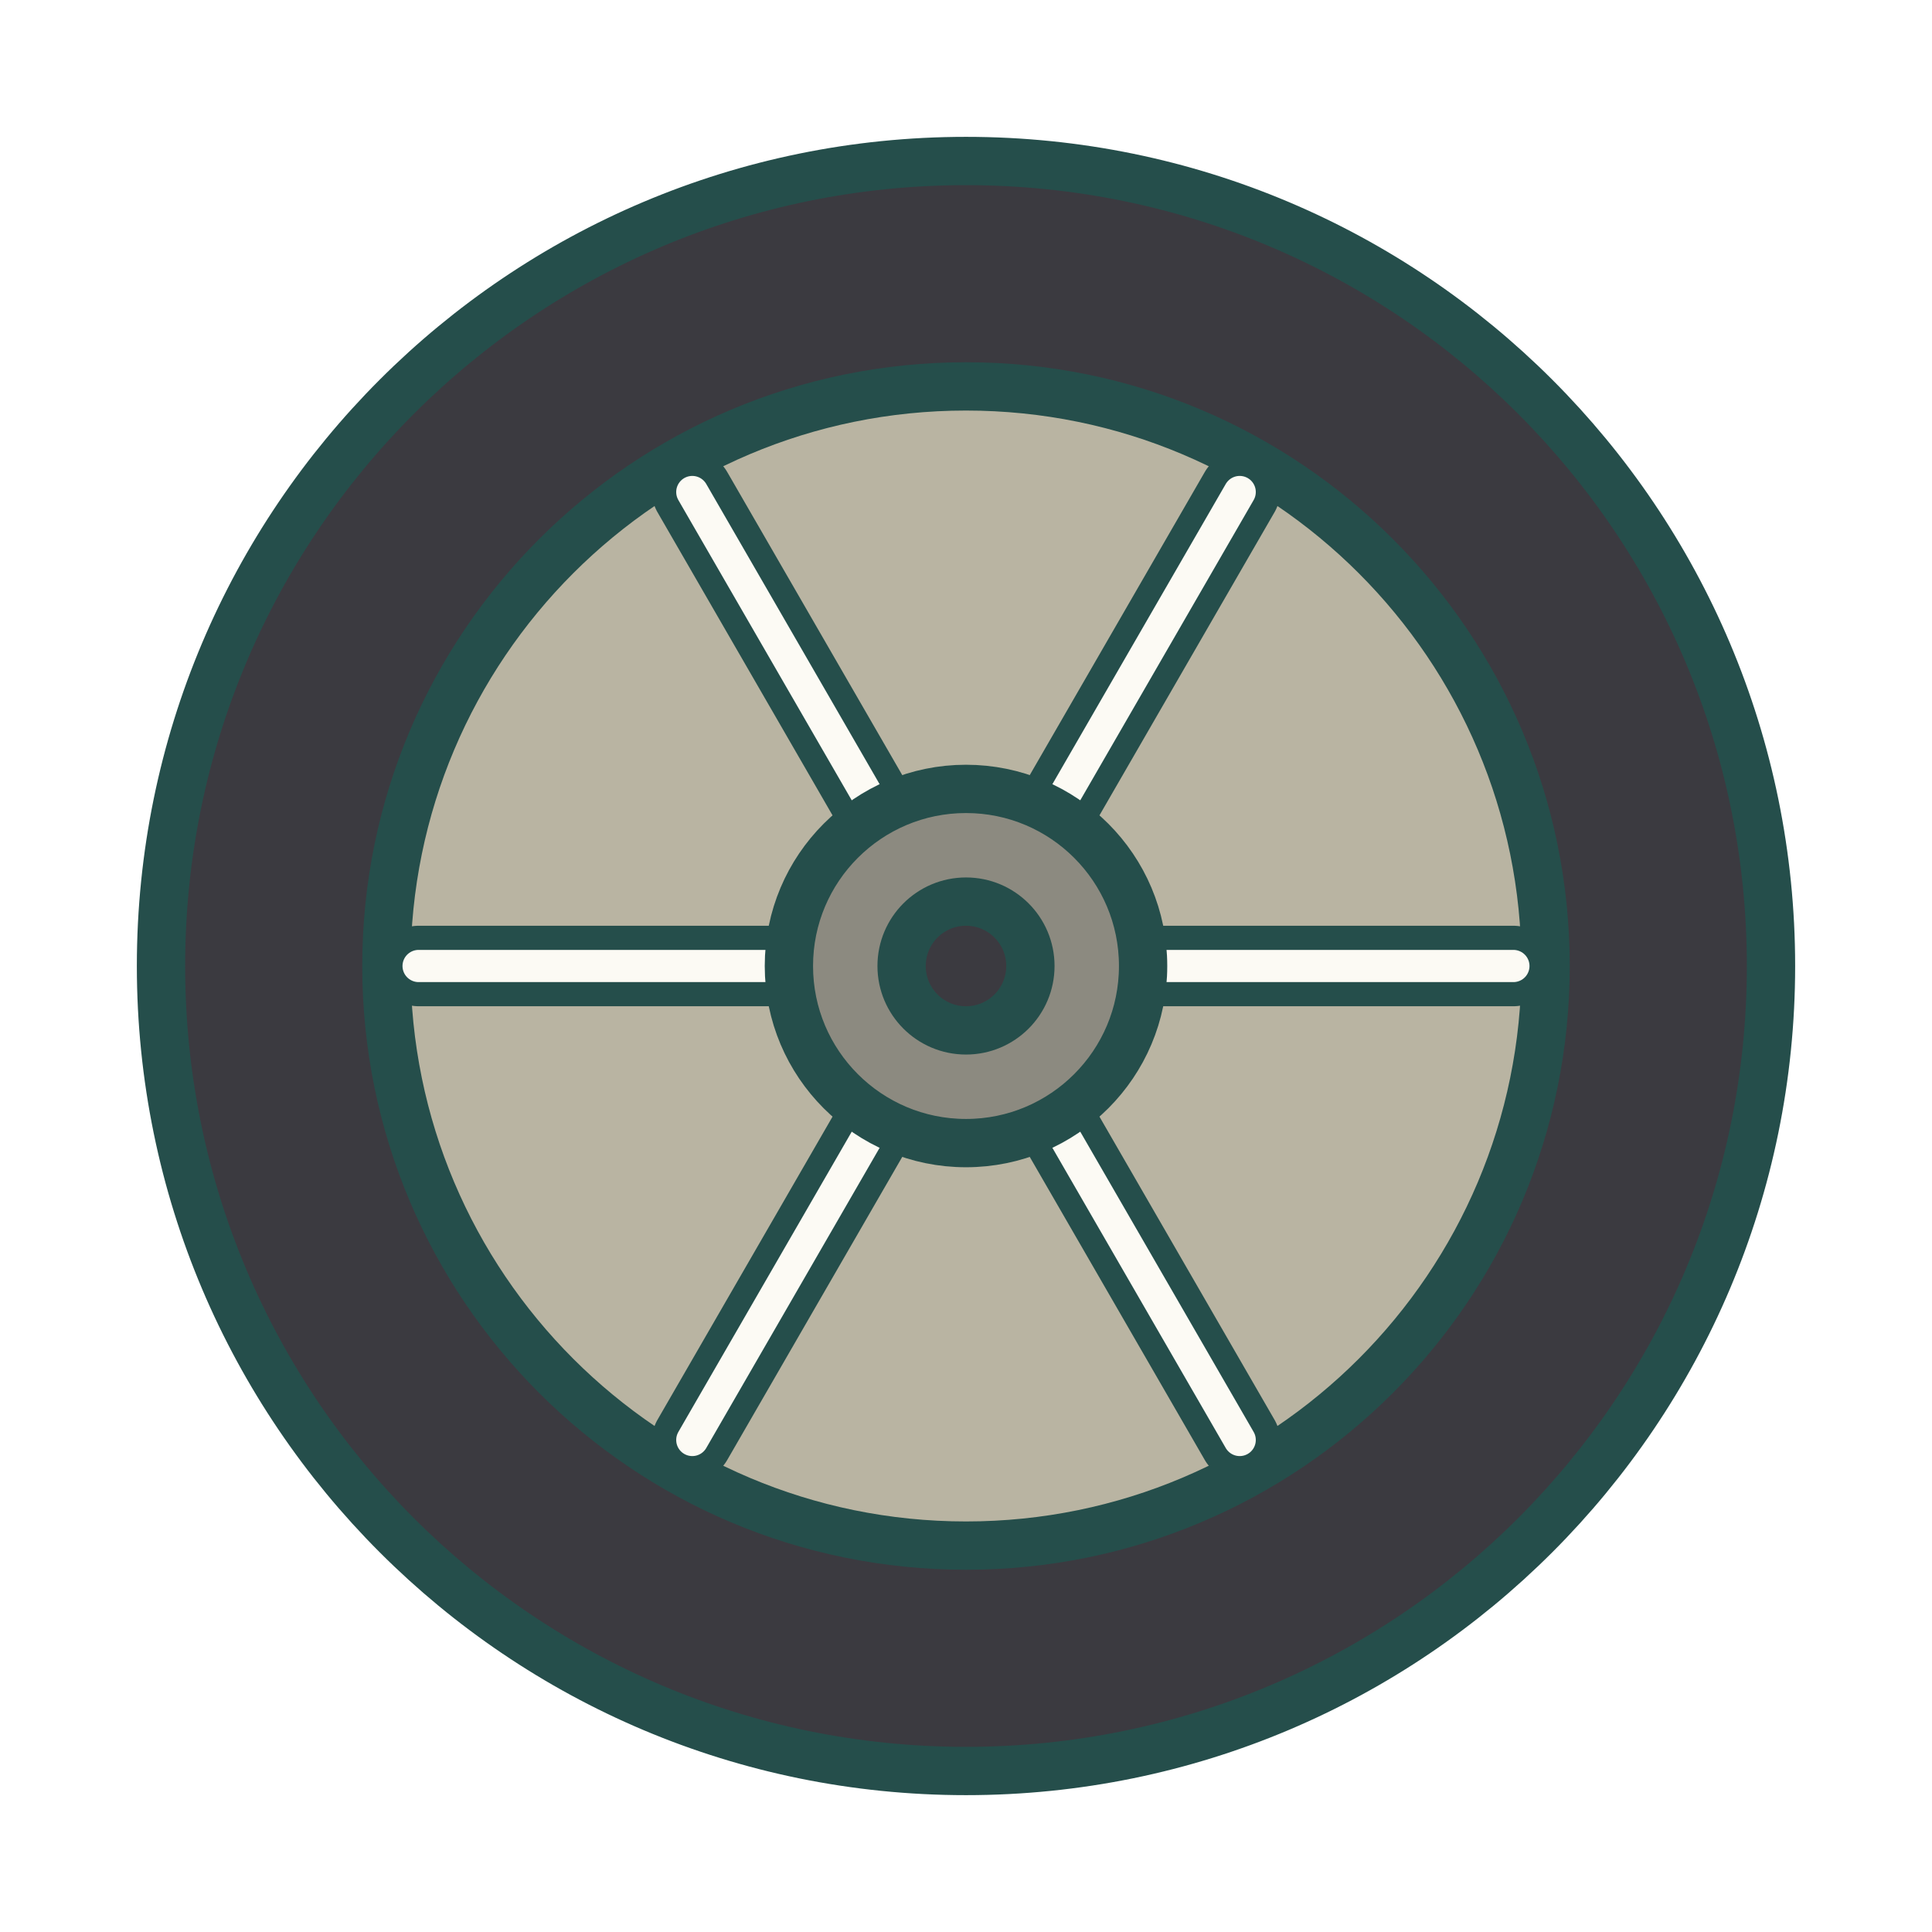
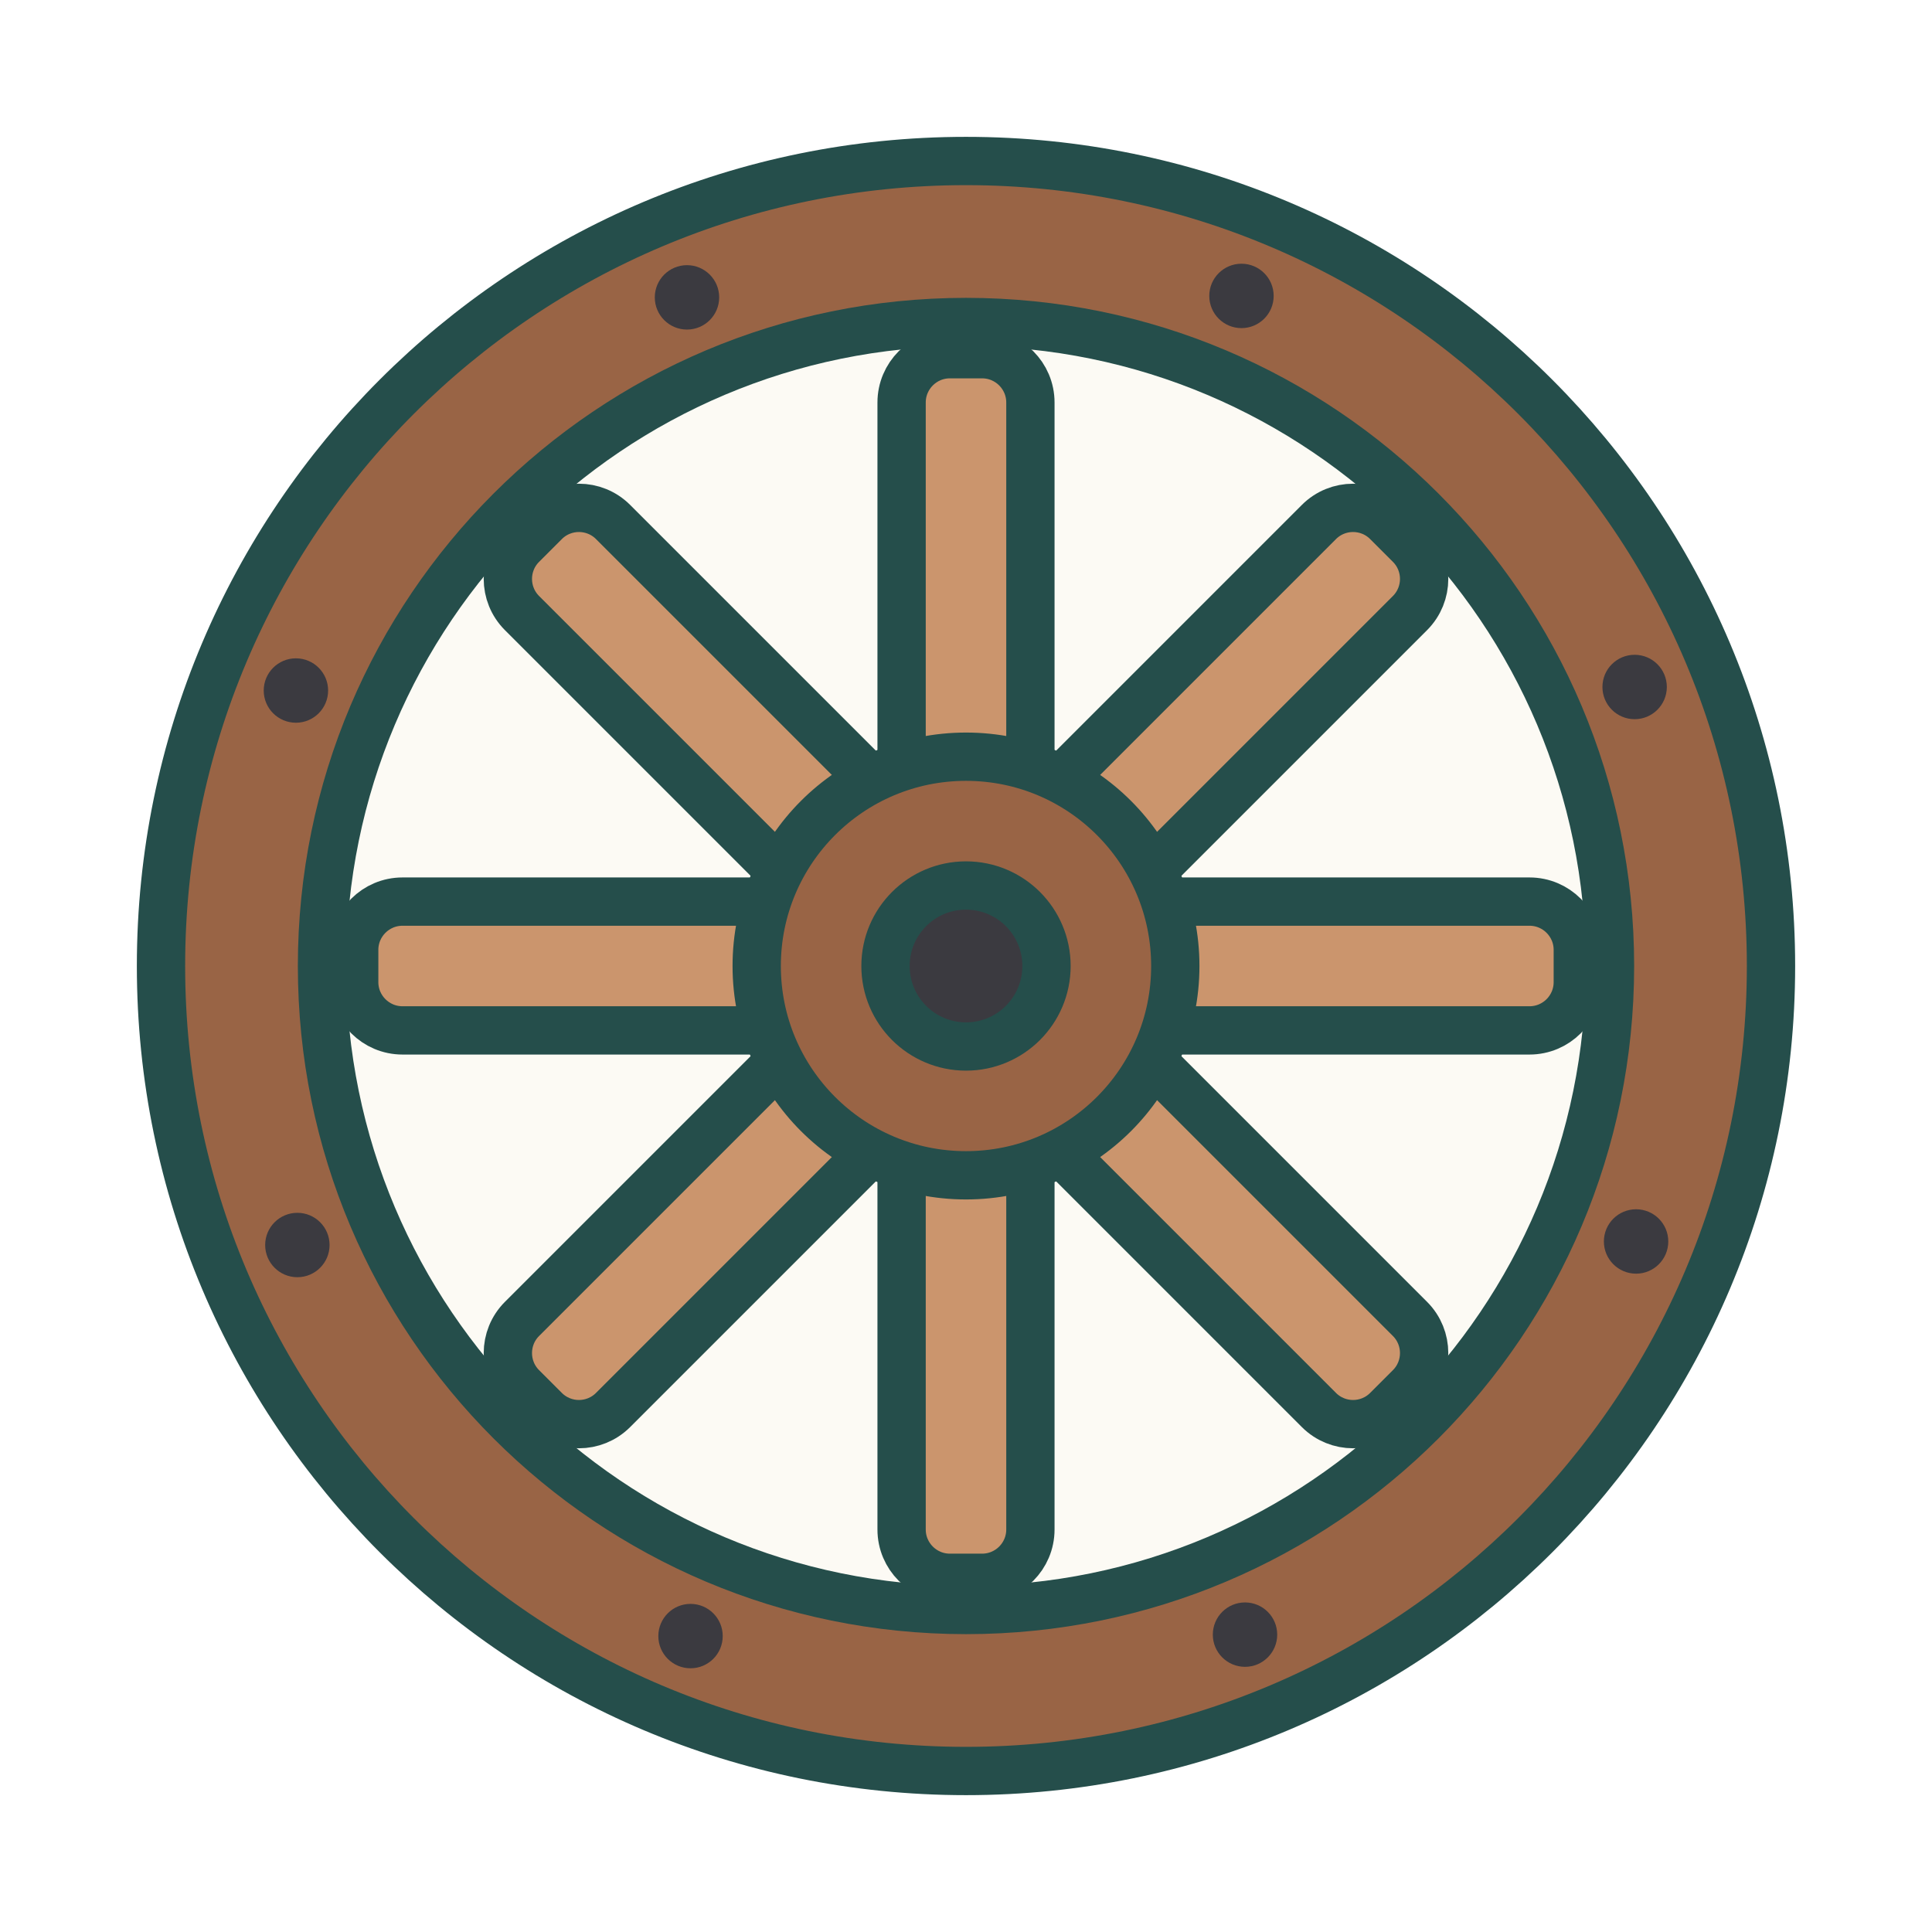
<svg xmlns="http://www.w3.org/2000/svg" viewBox="0 0 120 120">
  <g fill="none" stroke="#254E4B" stroke-width="3" stroke-linecap="round" stroke-linejoin="round">
-     <circle cx="60" cy="60" r="50" fill="#3B3A40" />
-     <circle cx="60" cy="60" r="36" fill="#B9B4A2" />
-     <path d="M70 60L94 60M65 68.66L77 89.44M55 68.66L43 89.44M50 60L26 60M55 51.34L43 30.56M65 51.34L77 30.56" stroke-width="5" />
-     <path d="M70 60L94 60M65 68.66L77 89.44M55 68.66L43 89.44M50 60L26 60M55 51.34L43 30.56M65 51.34L77 30.56" stroke="#FCFAF4" stroke-width="2" />
-     <circle cx="60" cy="60" r="11" fill="#8C8A80" />
-     <circle cx="60" cy="60" r="4" fill="#3B3A40" />
+     <circle cx="60" cy="60" r="50" fill="#996445" />
+     <circle cx="60" cy="60" r="40" fill="#FCFAF4" />
+     <rect x="56" y="22" width="8" height="76" rx="3" fill="#CB956D" transform="rotate(0 60 60)" />
+     <rect x="56" y="22" width="8" height="76" rx="3" fill="#CB956D" transform="rotate(45 60 60)" />
+     <rect x="56" y="22" width="8" height="76" rx="3" fill="#CB956D" transform="rotate(90 60 60)" />
+     <rect x="56" y="22" width="8" height="76" rx="3" fill="#CB956D" transform="rotate(135 60 60)" />
+     <circle cx="60" cy="60" r="13" fill="#996445" />
+     <circle cx="60" cy="60" r="5" fill="#3B3A40" />
+     <circle cx="101.62" cy="77.11" r="2" fill="#3B3A40" stroke="none" />
+     <circle cx="77.33" cy="101.53" r="2" fill="#3B3A40" stroke="none" />
+     <circle cx="42.89" cy="101.62" r="2" fill="#3B3A40" stroke="none" />
+     <circle cx="18.47" cy="77.33" r="2" fill="#3B3A40" stroke="none" />
+     <circle cx="18.38" cy="42.89" r="2" fill="#3B3A40" stroke="none" />
+     <circle cx="42.67" cy="18.47" r="2" fill="#3B3A40" stroke="none" />
+     <circle cx="77.11" cy="18.38" r="2" fill="#3B3A40" stroke="none" />
+     <circle cx="101.53" cy="42.67" r="2" fill="#3B3A40" stroke="none" />
  </g>
</svg>
